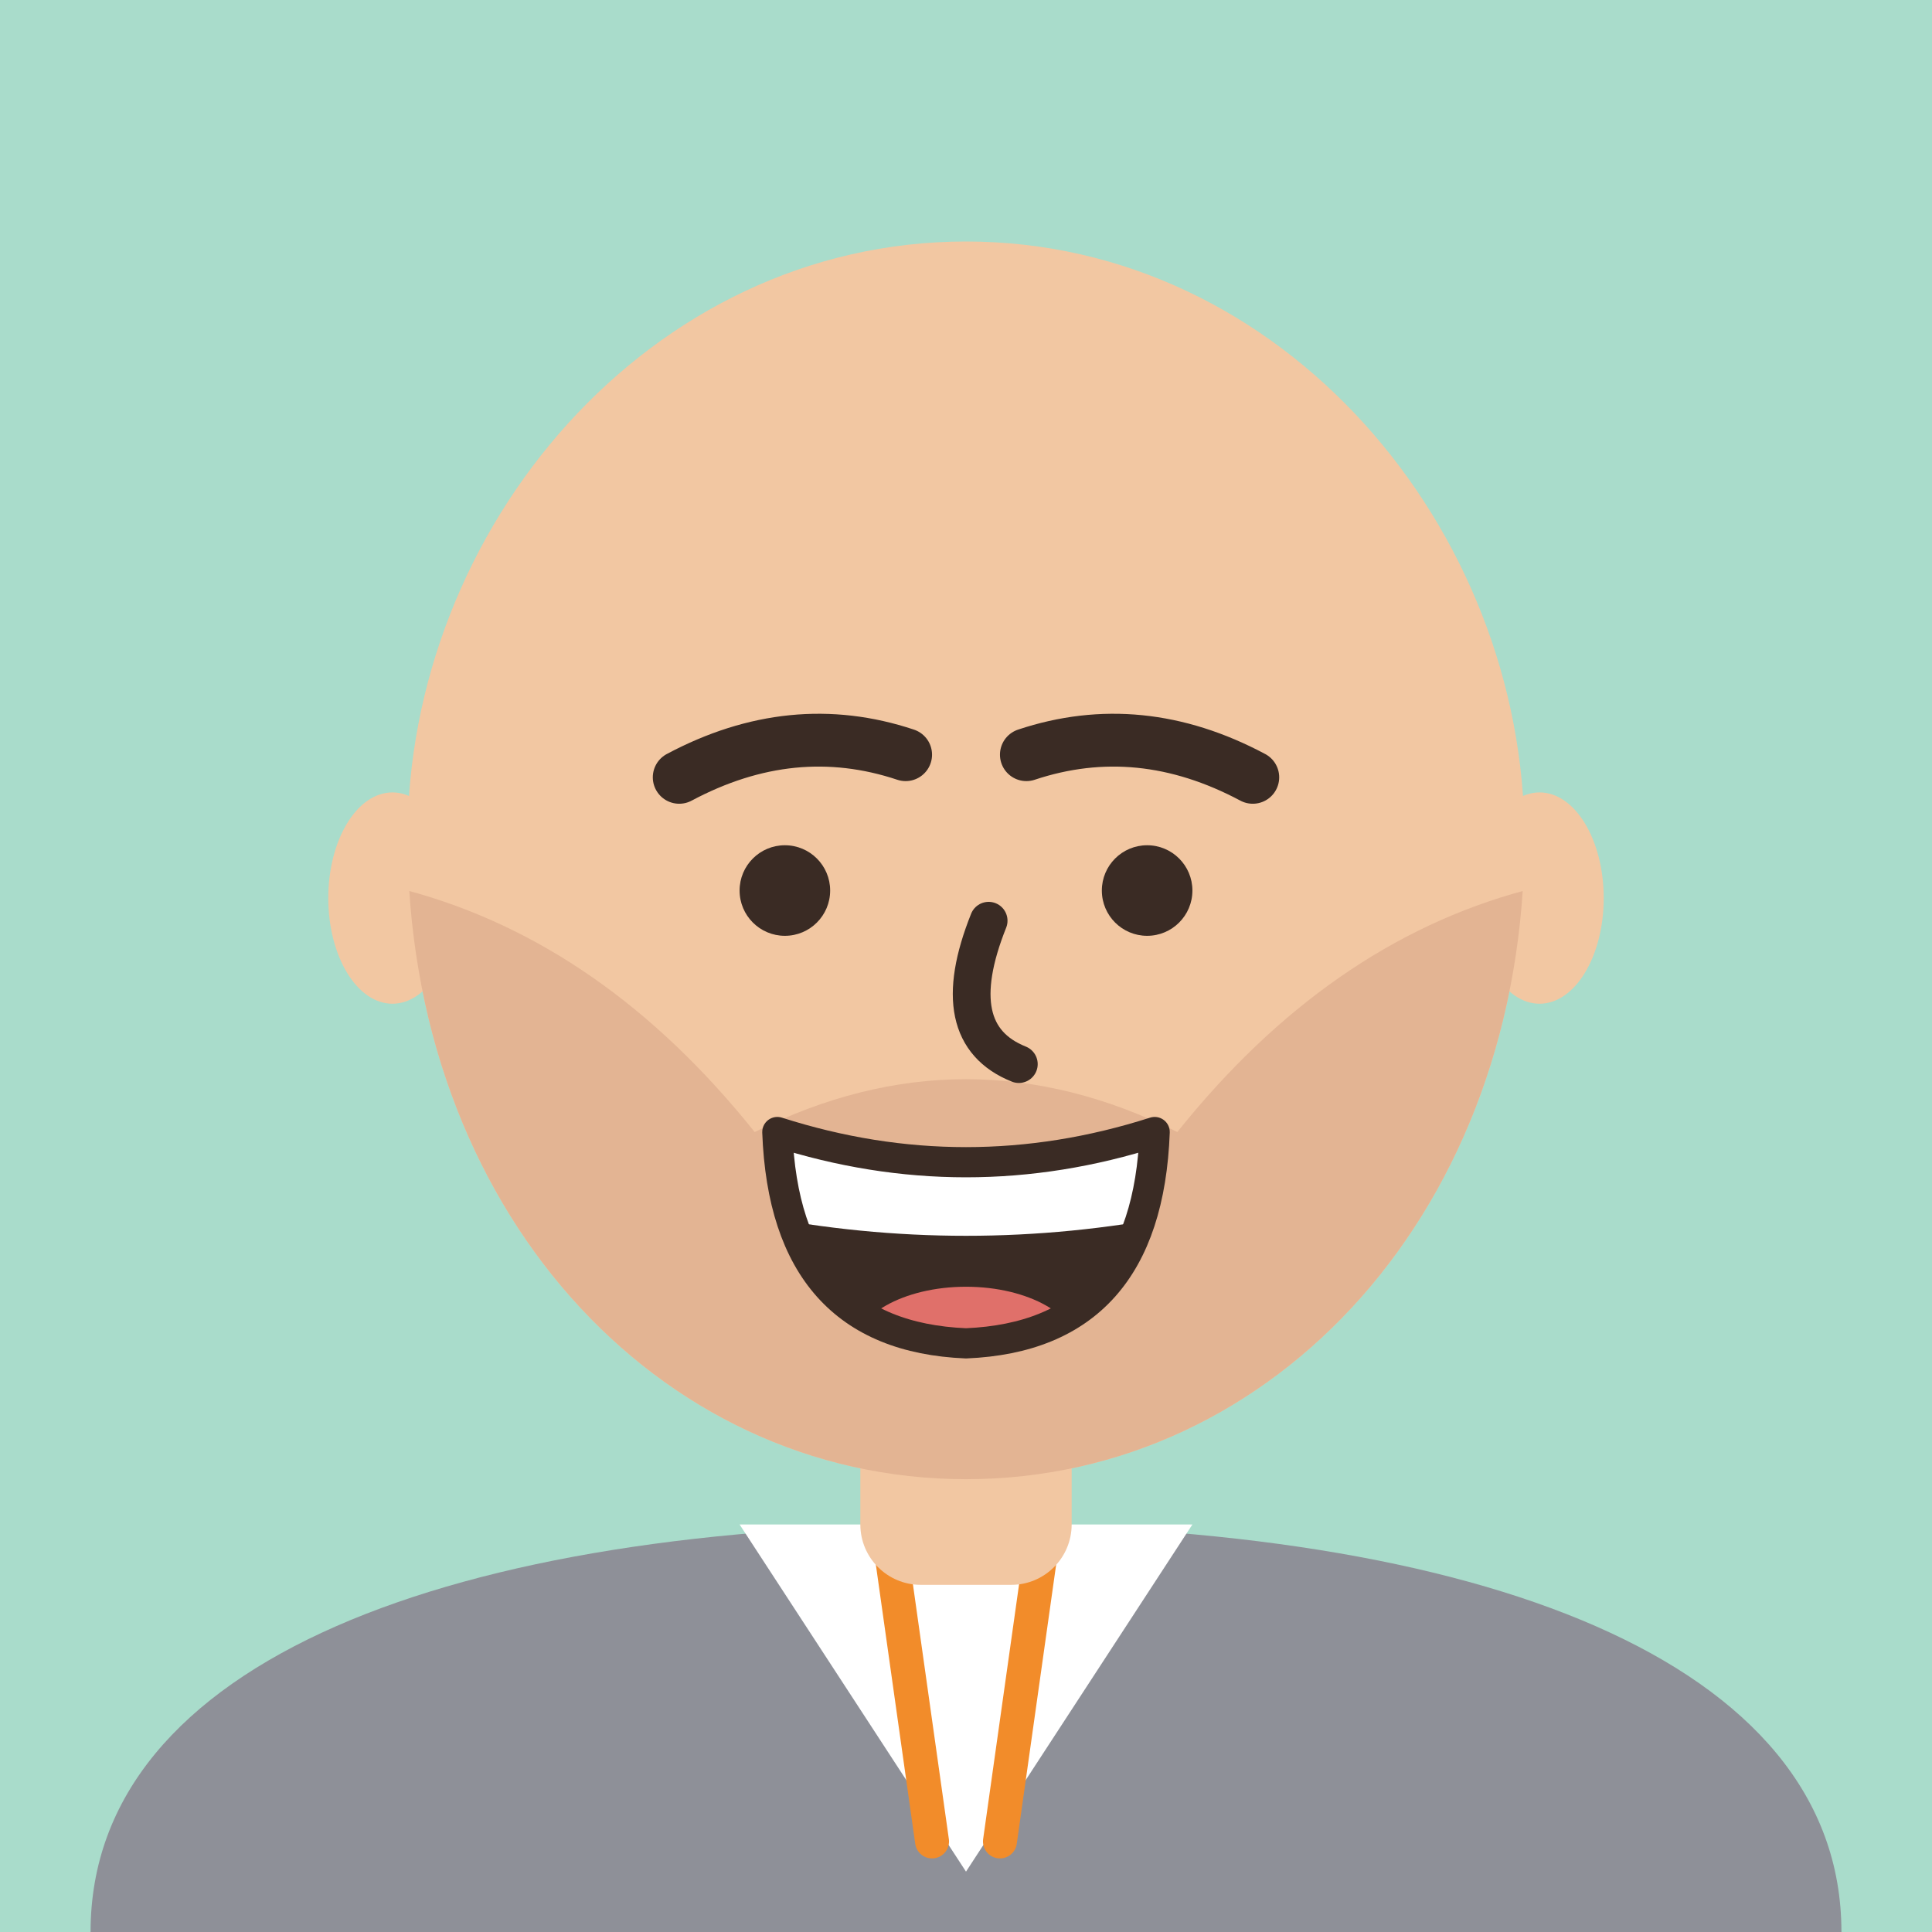
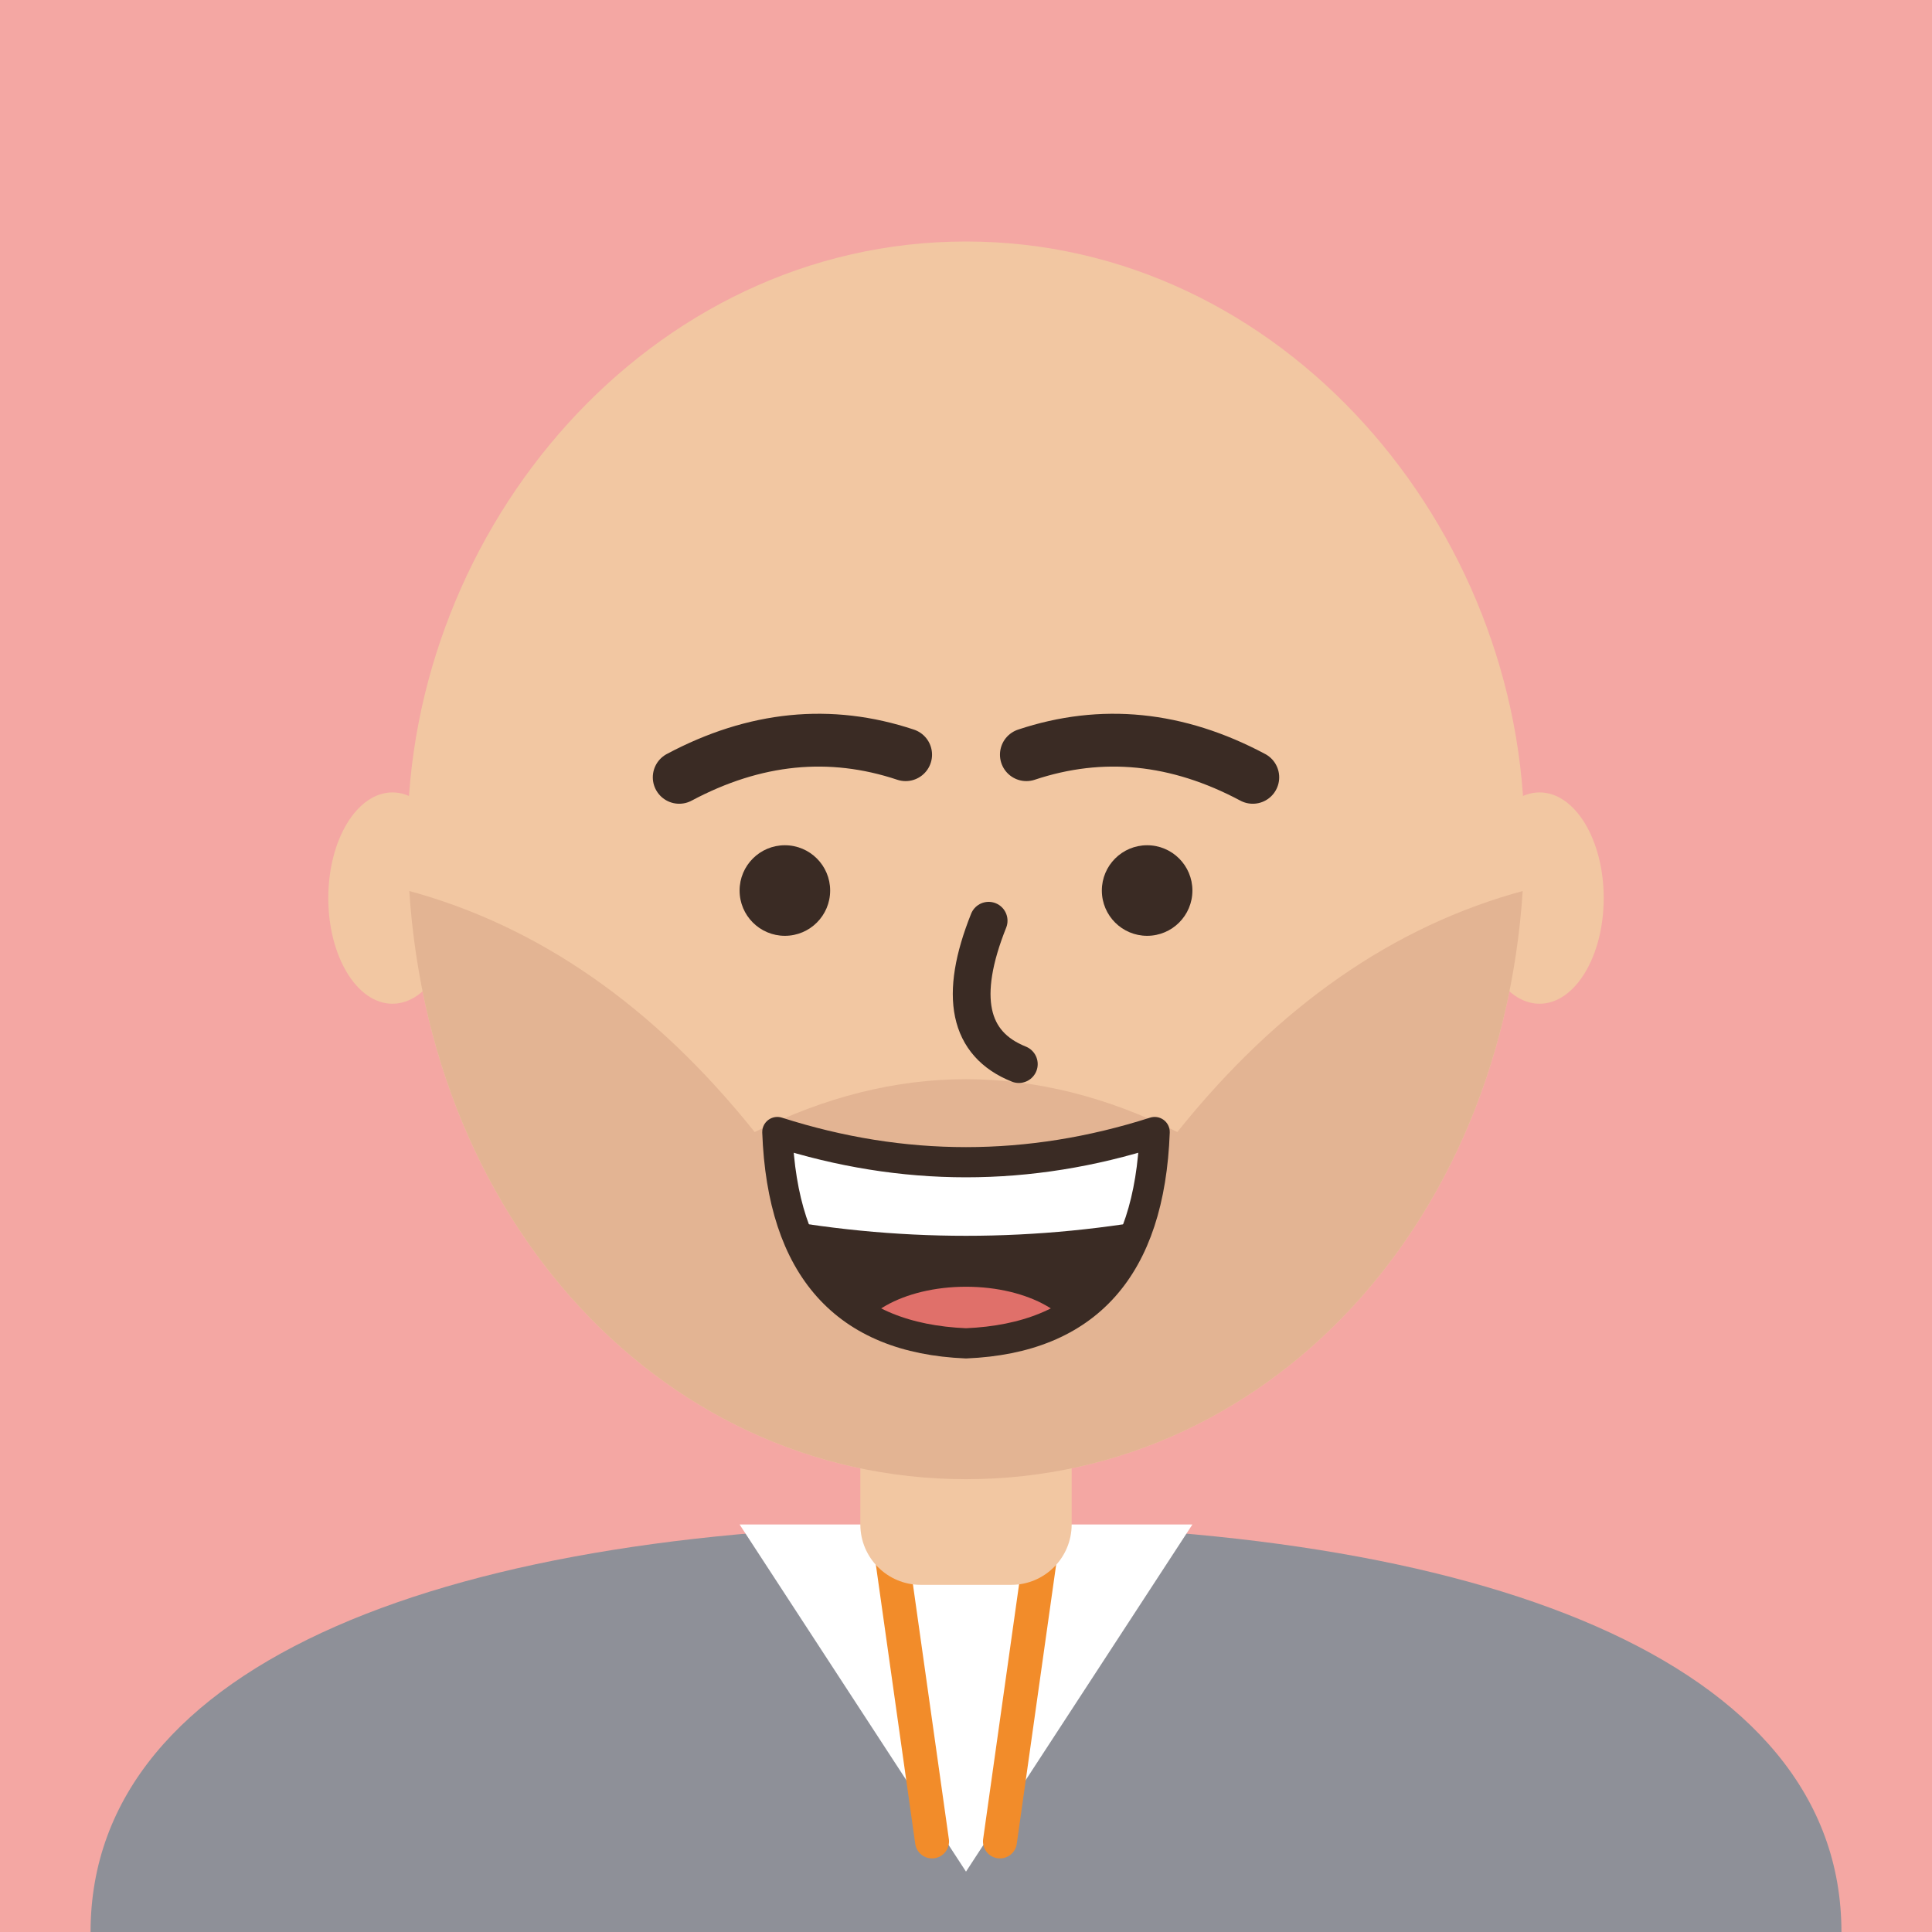
<svg xmlns="http://www.w3.org/2000/svg" viewBox="0 0 512 512" width="512" height="512">
  <defs>
    <path id="head" d="M256 64 C340 64 404 140 404 222 C404 320 338 392 256 392 C174 392 108 320 108 222 C108 140 172 64 256 64 Z" />
    <clipPath id="face">
      <use href="#head" />
    </clipPath>
    <path id="mouth" d="M206 300 Q256 316 306 300 Q304 354 256 356 Q208 354 206 300 Z" />
    <clipPath id="inside">
      <use href="#mouth" />
    </clipPath>
  </defs>
-   <rect width="512" height="512" fill="#a9dccb" />
+   <rect width="512" height="512" fill="#f4a7a3" />
  <path d="M24 512 C24 440 120 404 256 404 C392 404 488 440 488 512 Z" fill="#8e9098" />
  <path d="M196 404 L256 496 L316 404 Z" fill="#ffffff" />
  <g fill="none" stroke="#f28c2a" stroke-width="9" stroke-linecap="round">
    <path d="M236 410 L247 488" />
    <path d="M276 410 L265 488" />
  </g>
  <rect x="228" y="340" width="56" height="80" rx="16" fill="#f2c7a2" />
  <ellipse cx="104" cy="238" rx="17" ry="28" fill="#f2c7a2" />
  <ellipse cx="408" cy="238" rx="17" ry="28" fill="#f2c7a2" />
  <use href="#head" fill="#f2c7a2" />
  <path d="M108 236 Q160 250 200 300 Q256 272 312 300 Q352 250 404 236 L404 400 L108 400 Z" fill="#e3b493" clip-path="url(#face)" />
  <g fill="none" stroke="#3a2b24" stroke-linecap="round" stroke-linejoin="round">
    <path d="M180 206 Q210 190 240 200" stroke-width="14" />
    <path d="M272 200 Q302 190 332 206" stroke-width="14" />
    <path d="M262 244 Q250 274 270 282" stroke-width="10" />
  </g>
  <use href="#mouth" fill="#3a2b24" />
  <g clip-path="url(#inside)">
    <path d="M200 292 L312 292 L312 322 Q256 333 200 322 Z" fill="#ffffff" />
    <ellipse cx="256" cy="358" rx="30" ry="17" fill="#e0706a" />
  </g>
  <use href="#mouth" fill="none" stroke="#3a2b24" stroke-width="8" stroke-linejoin="round" />
  <circle cx="208" cy="236" r="12" fill="#3a2b24" />
  <circle cx="304" cy="236" r="12" fill="#3a2b24" />
</svg>
